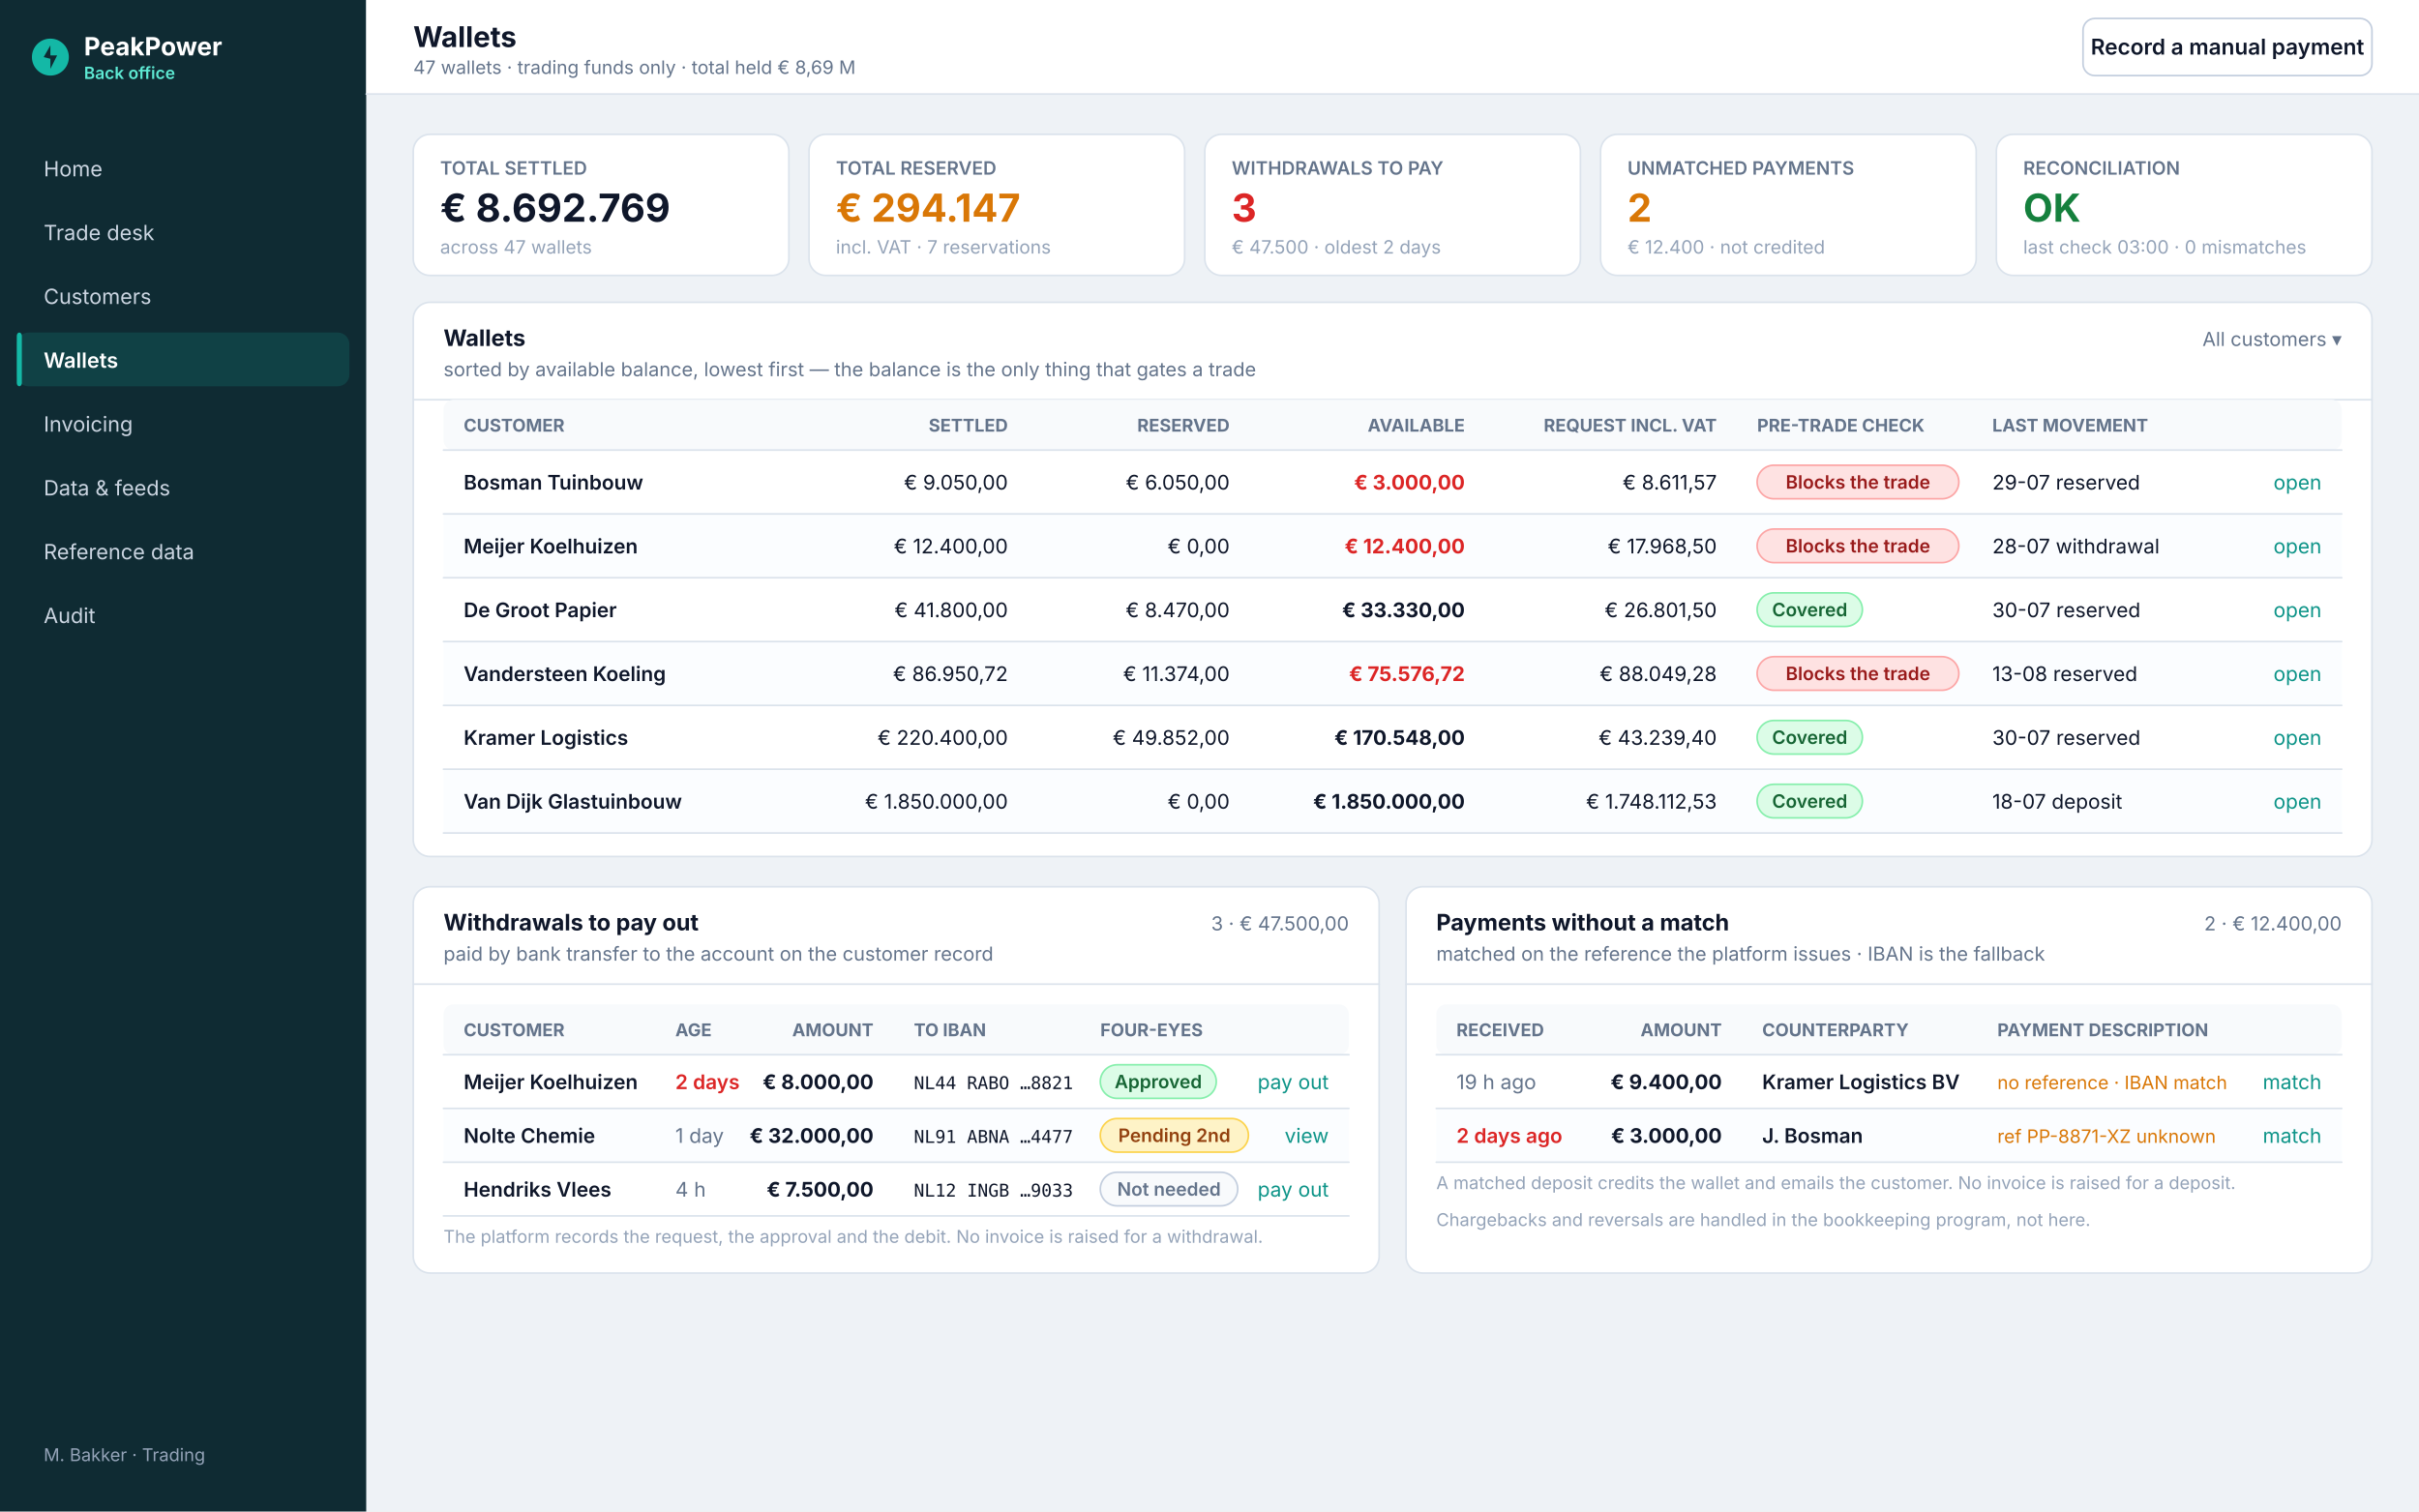
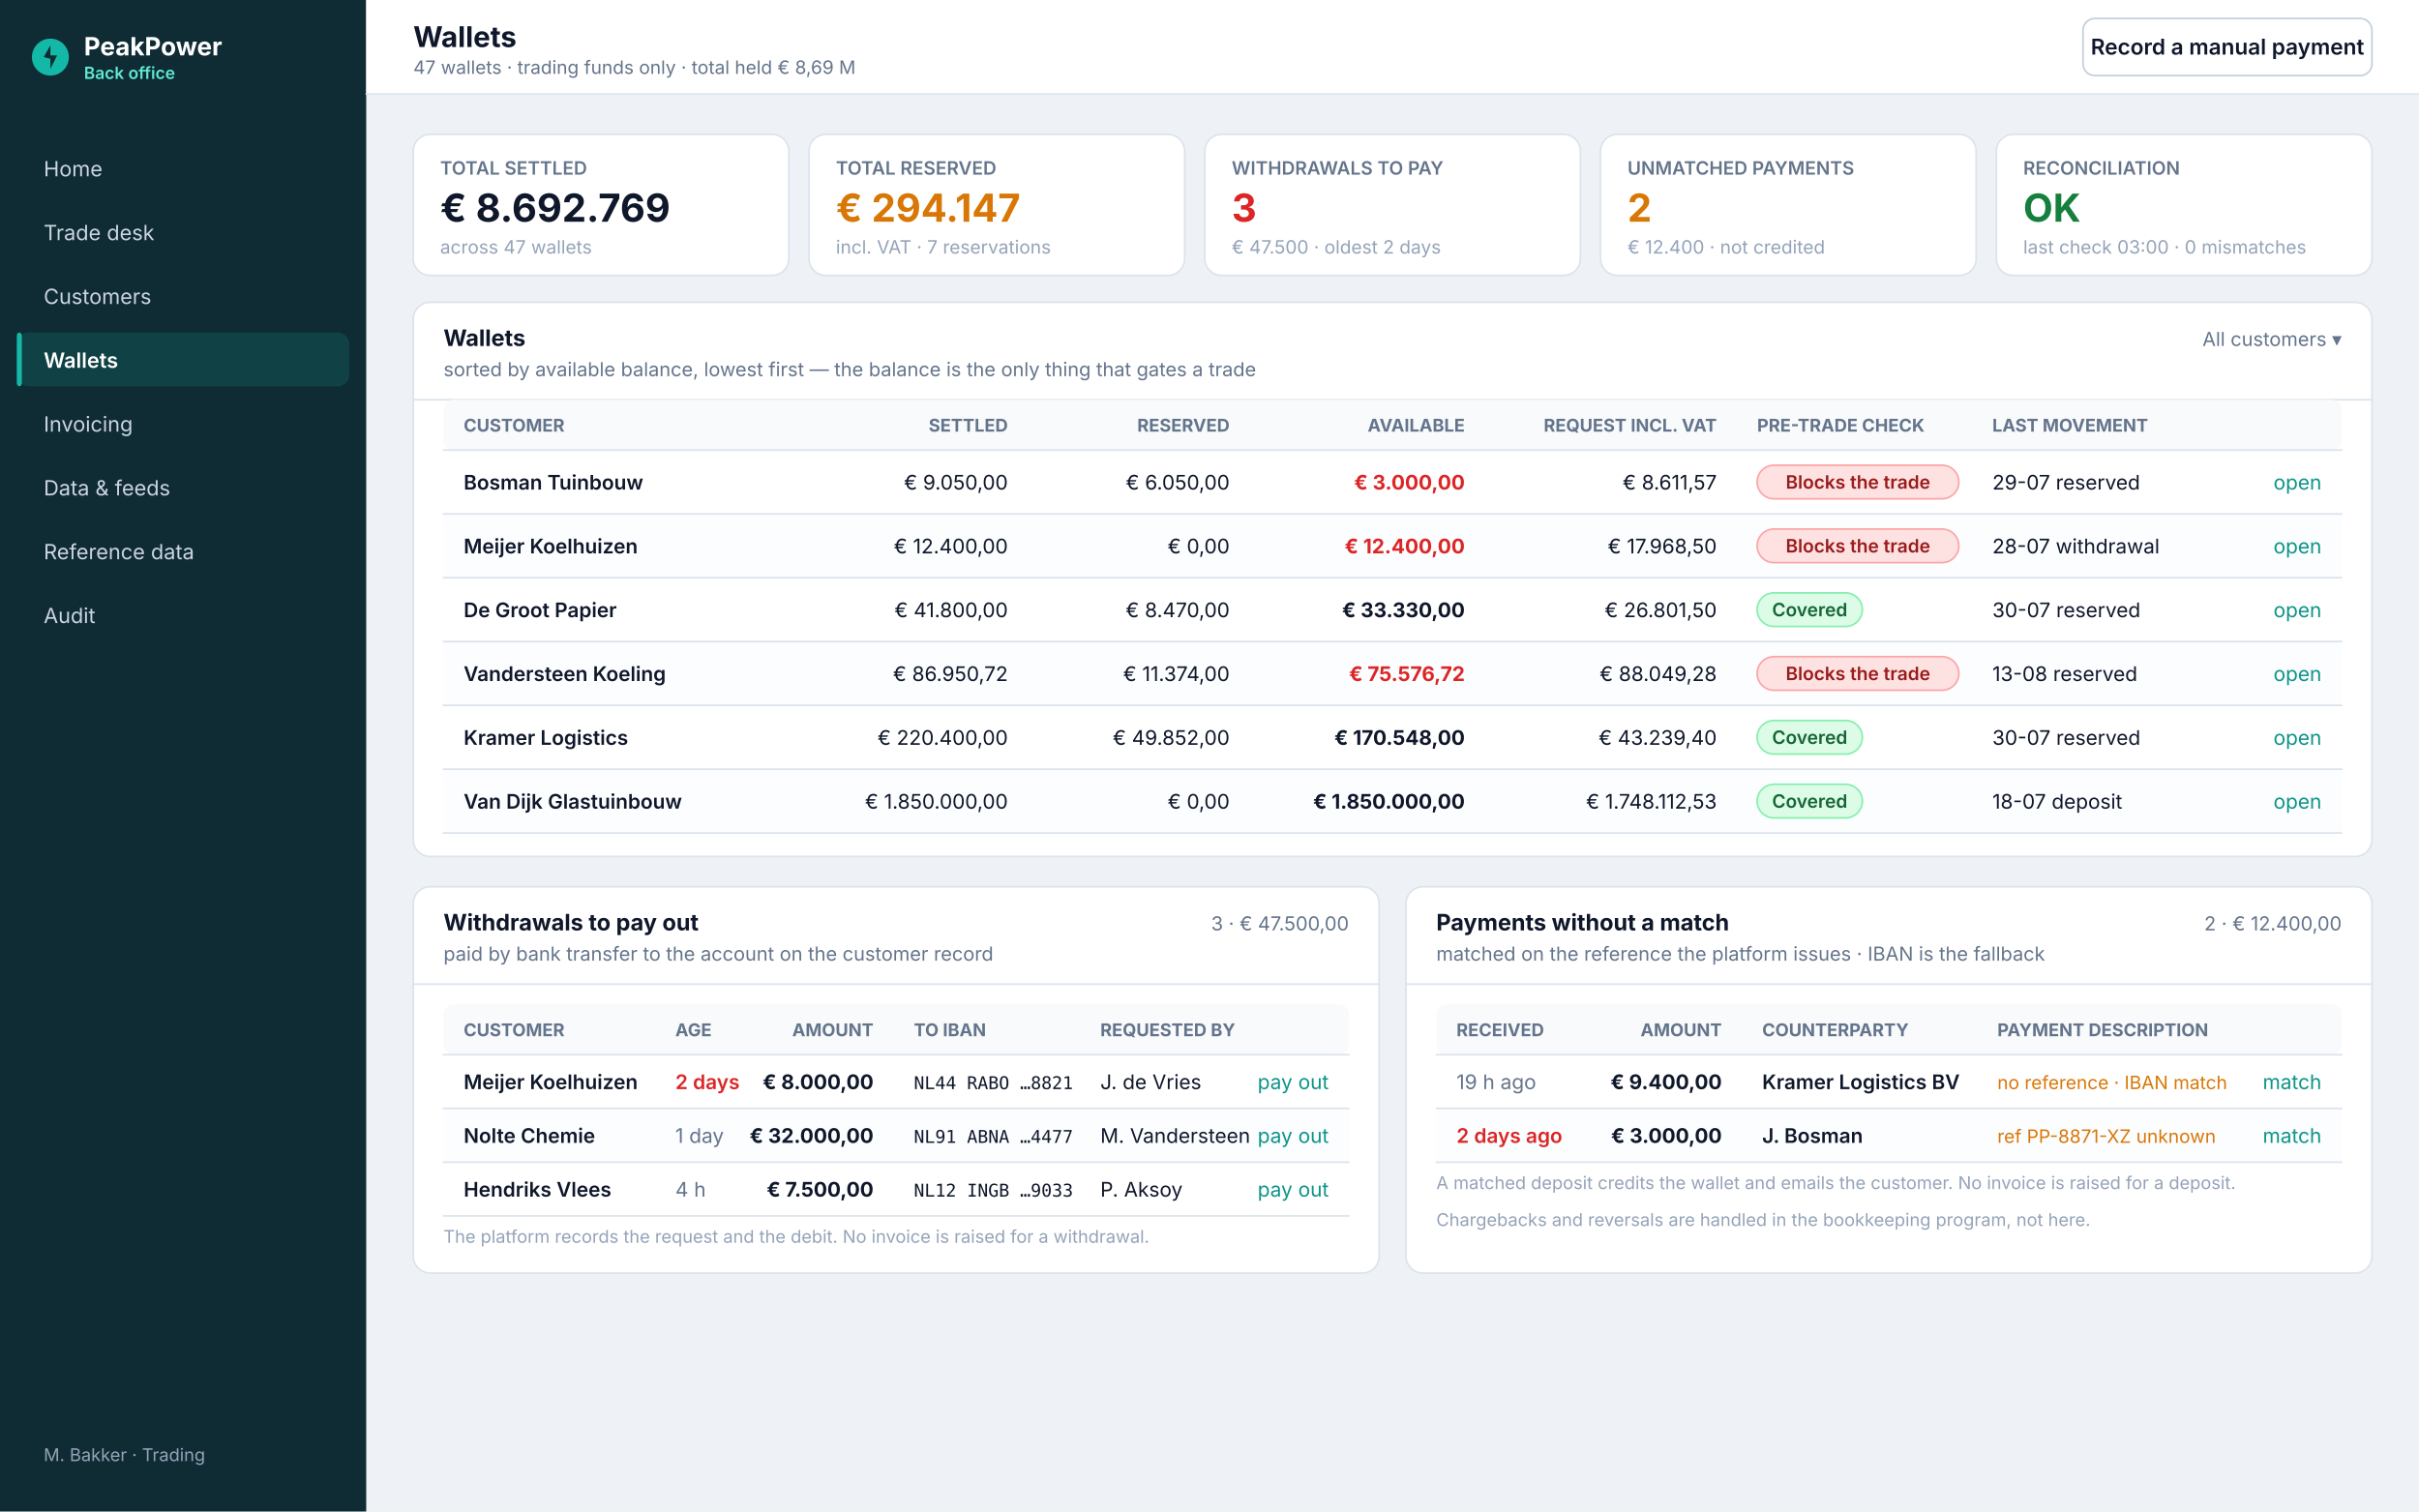
<svg xmlns="http://www.w3.org/2000/svg" viewBox="0 0 1440 900" width="1440" height="900" role="img" aria-label="Employee portal — wallet administration">
  <rect x="0" y="0" width="1440" height="900" rx="0" fill="#eef2f6" stroke="none" />
  <rect x="0" y="0" width="218" height="900" rx="0" fill="#0f2b33" stroke="none" />
  <g>
    <circle cx="30" cy="34" r="11" fill="#14b8a6" stroke="none" stroke-width="1" />
    <path d="M 26 34 L 30 27 L 30 33 L 34 33 L 30 41 L 30 35 Z" fill="#0f2b33" stroke="none" stroke-width="2" stroke-linejoin="round" stroke-linecap="round" />
  </g>
  <text x="50" y="33" font-family="Inter, 'Segoe UI', -apple-system, BlinkMacSystemFont, 'Helvetica Neue', Arial, sans-serif" font-size="15" fill="#ffffff" font-weight="700" text-anchor="start">PeakPower</text>
  <text x="50" y="47" font-family="Inter, 'Segoe UI', -apple-system, BlinkMacSystemFont, 'Helvetica Neue', Arial, sans-serif" font-size="10" fill="#5eead4" font-weight="600" text-anchor="start">Back office</text>
  <text x="26" y="105" font-family="Inter, 'Segoe UI', -apple-system, BlinkMacSystemFont, 'Helvetica Neue', Arial, sans-serif" font-size="12.5" fill="#cbd5e1" font-weight="400" text-anchor="start">Home</text>
  <text x="26" y="143" font-family="Inter, 'Segoe UI', -apple-system, BlinkMacSystemFont, 'Helvetica Neue', Arial, sans-serif" font-size="12.5" fill="#cbd5e1" font-weight="400" text-anchor="start">Trade desk</text>
  <text x="26" y="181" font-family="Inter, 'Segoe UI', -apple-system, BlinkMacSystemFont, 'Helvetica Neue', Arial, sans-serif" font-size="12.5" fill="#cbd5e1" font-weight="400" text-anchor="start">Customers</text>
  <rect x="10" y="198" width="198" height="32" rx="7" fill="rgba(20,184,166,0.16)" stroke="none" />
  <rect x="10" y="198" width="3" height="32" rx="2" fill="#14b8a6" stroke="none" />
  <text x="26" y="219" font-family="Inter, 'Segoe UI', -apple-system, BlinkMacSystemFont, 'Helvetica Neue', Arial, sans-serif" font-size="12.5" fill="#ffffff" font-weight="600" text-anchor="start">Wallets</text>
  <text x="26" y="257" font-family="Inter, 'Segoe UI', -apple-system, BlinkMacSystemFont, 'Helvetica Neue', Arial, sans-serif" font-size="12.5" fill="#cbd5e1" font-weight="400" text-anchor="start">Invoicing</text>
  <text x="26" y="295" font-family="Inter, 'Segoe UI', -apple-system, BlinkMacSystemFont, 'Helvetica Neue', Arial, sans-serif" font-size="12.5" fill="#cbd5e1" font-weight="400" text-anchor="start">Data &amp; feeds</text>
  <text x="26" y="333" font-family="Inter, 'Segoe UI', -apple-system, BlinkMacSystemFont, 'Helvetica Neue', Arial, sans-serif" font-size="12.5" fill="#cbd5e1" font-weight="400" text-anchor="start">Reference data</text>
  <text x="26" y="371" font-family="Inter, 'Segoe UI', -apple-system, BlinkMacSystemFont, 'Helvetica Neue', Arial, sans-serif" font-size="12.5" fill="#cbd5e1" font-weight="400" text-anchor="start">Audit</text>
  <text x="26" y="870" font-family="Inter, 'Segoe UI', -apple-system, BlinkMacSystemFont, 'Helvetica Neue', Arial, sans-serif" font-size="10.5" fill="#94a3b8" font-weight="400" text-anchor="start">M. Bakker · Trading</text>
  <rect x="218" y="0" width="1222" height="56" rx="0" fill="#ffffff" stroke="none" />
  <line x1="218" y1="56" x2="1440" y2="56" stroke="#dbe3ec" stroke-width="1" stroke-linecap="round" />
  <text x="246" y="28" font-family="Inter, 'Segoe UI', -apple-system, BlinkMacSystemFont, 'Helvetica Neue', Arial, sans-serif" font-size="17" fill="#0f172a" font-weight="700" text-anchor="start">Wallets</text>
  <text x="246" y="44" font-family="Inter, 'Segoe UI', -apple-system, BlinkMacSystemFont, 'Helvetica Neue', Arial, sans-serif" font-size="11" fill="#64748b" font-weight="400" text-anchor="start">47 wallets · trading funds only · total held € 8,69 M</text>
  <rect x="1240" y="11" width="172" height="34" rx="7" fill="#ffffff" stroke="#c3cede" stroke-width="1" />
  <text x="1326" y="32.5" font-family="Inter, 'Segoe UI', -apple-system, BlinkMacSystemFont, 'Helvetica Neue', Arial, sans-serif" font-size="13" fill="#0f172a" font-weight="600" text-anchor="middle">Record a manual payment</text>
  <rect x="246" y="80" width="223.6" height="84" rx="10" fill="#ffffff" stroke="#dbe3ec" stroke-width="1" />
  <text x="262" y="104" font-family="Inter, 'Segoe UI', -apple-system, BlinkMacSystemFont, 'Helvetica Neue', Arial, sans-serif" font-size="11" fill="#64748b" font-weight="600" text-anchor="start">TOTAL SETTLED</text>
  <text x="262" y="132" font-family="Inter, 'Segoe UI', -apple-system, BlinkMacSystemFont, 'Helvetica Neue', Arial, sans-serif" font-size="23" fill="#0f172a" font-weight="700" text-anchor="start">€ 8.692.769</text>
  <text x="262" y="151" font-family="Inter, 'Segoe UI', -apple-system, BlinkMacSystemFont, 'Helvetica Neue', Arial, sans-serif" font-size="11" fill="#94a3b8" font-weight="400" text-anchor="start">across 47 wallets</text>
  <rect x="481.6" y="80" width="223.6" height="84" rx="10" fill="#ffffff" stroke="#dbe3ec" stroke-width="1" />
  <text x="497.6" y="104" font-family="Inter, 'Segoe UI', -apple-system, BlinkMacSystemFont, 'Helvetica Neue', Arial, sans-serif" font-size="11" fill="#64748b" font-weight="600" text-anchor="start">TOTAL RESERVED</text>
  <text x="497.6" y="132" font-family="Inter, 'Segoe UI', -apple-system, BlinkMacSystemFont, 'Helvetica Neue', Arial, sans-serif" font-size="23" fill="#d97706" font-weight="700" text-anchor="start">€ 294.147</text>
  <text x="497.6" y="151" font-family="Inter, 'Segoe UI', -apple-system, BlinkMacSystemFont, 'Helvetica Neue', Arial, sans-serif" font-size="11" fill="#94a3b8" font-weight="400" text-anchor="start">incl. VAT · 7 reservations</text>
  <rect x="717.2" y="80" width="223.6" height="84" rx="10" fill="#ffffff" stroke="#dbe3ec" stroke-width="1" />
  <text x="733.2" y="104" font-family="Inter, 'Segoe UI', -apple-system, BlinkMacSystemFont, 'Helvetica Neue', Arial, sans-serif" font-size="11" fill="#64748b" font-weight="600" text-anchor="start">WITHDRAWALS TO PAY</text>
  <text x="733.2" y="132" font-family="Inter, 'Segoe UI', -apple-system, BlinkMacSystemFont, 'Helvetica Neue', Arial, sans-serif" font-size="23" fill="#dc2626" font-weight="700" text-anchor="start">3</text>
  <text x="733.2" y="151" font-family="Inter, 'Segoe UI', -apple-system, BlinkMacSystemFont, 'Helvetica Neue', Arial, sans-serif" font-size="11" fill="#94a3b8" font-weight="400" text-anchor="start">€ 47.500 · oldest 2 days</text>
  <rect x="952.8" y="80" width="223.6" height="84" rx="10" fill="#ffffff" stroke="#dbe3ec" stroke-width="1" />
  <text x="968.8" y="104" font-family="Inter, 'Segoe UI', -apple-system, BlinkMacSystemFont, 'Helvetica Neue', Arial, sans-serif" font-size="11" fill="#64748b" font-weight="600" text-anchor="start">UNMATCHED PAYMENTS</text>
  <text x="968.8" y="132" font-family="Inter, 'Segoe UI', -apple-system, BlinkMacSystemFont, 'Helvetica Neue', Arial, sans-serif" font-size="23" fill="#d97706" font-weight="700" text-anchor="start">2</text>
  <text x="968.8" y="151" font-family="Inter, 'Segoe UI', -apple-system, BlinkMacSystemFont, 'Helvetica Neue', Arial, sans-serif" font-size="11" fill="#94a3b8" font-weight="400" text-anchor="start">€ 12.400 · not credited</text>
  <rect x="1188.4" y="80" width="223.6" height="84" rx="10" fill="#ffffff" stroke="#dbe3ec" stroke-width="1" />
  <text x="1204.4" y="104" font-family="Inter, 'Segoe UI', -apple-system, BlinkMacSystemFont, 'Helvetica Neue', Arial, sans-serif" font-size="11" fill="#64748b" font-weight="600" text-anchor="start">RECONCILIATION</text>
  <text x="1204.4" y="132" font-family="Inter, 'Segoe UI', -apple-system, BlinkMacSystemFont, 'Helvetica Neue', Arial, sans-serif" font-size="23" fill="#15803d" font-weight="700" text-anchor="start">OK</text>
  <text x="1204.4" y="151" font-family="Inter, 'Segoe UI', -apple-system, BlinkMacSystemFont, 'Helvetica Neue', Arial, sans-serif" font-size="11" fill="#94a3b8" font-weight="400" text-anchor="start">last check 03:00 · 0 mismatches</text>
  <rect x="246" y="180" width="1166" height="330" rx="10" fill="#ffffff" stroke="#dbe3ec" stroke-width="1" />
  <text x="264" y="206" font-family="Inter, 'Segoe UI', -apple-system, BlinkMacSystemFont, 'Helvetica Neue', Arial, sans-serif" font-size="13.5" fill="#0f172a" font-weight="700" text-anchor="start">Wallets</text>
  <text x="264" y="224" font-family="Inter, 'Segoe UI', -apple-system, BlinkMacSystemFont, 'Helvetica Neue', Arial, sans-serif" font-size="11.5" fill="#64748b" font-weight="400" text-anchor="start">sorted by available balance, lowest first — the balance is the only thing that gates a trade</text>
  <text x="1394" y="206" font-family="Inter, 'Segoe UI', -apple-system, BlinkMacSystemFont, 'Helvetica Neue', Arial, sans-serif" font-size="11.5" fill="#64748b" font-weight="400" text-anchor="end">All customers ▾</text>
  <line x1="246" y1="238" x2="1412" y2="238" stroke="#dbe3ec" stroke-width="1" stroke-linecap="round" />
  <rect x="264" y="238" width="1130" height="30" rx="6" fill="#f8fafc" stroke="none" />
  <text x="276" y="257" font-family="Inter, 'Segoe UI', -apple-system, BlinkMacSystemFont, 'Helvetica Neue', Arial, sans-serif" font-size="10.5" fill="#64748b" font-weight="700" text-anchor="start">CUSTOMER</text>
  <text x="600" y="257" font-family="Inter, 'Segoe UI', -apple-system, BlinkMacSystemFont, 'Helvetica Neue', Arial, sans-serif" font-size="10.5" fill="#64748b" font-weight="700" text-anchor="end">SETTLED</text>
  <text x="732" y="257" font-family="Inter, 'Segoe UI', -apple-system, BlinkMacSystemFont, 'Helvetica Neue', Arial, sans-serif" font-size="10.5" fill="#64748b" font-weight="700" text-anchor="end">RESERVED</text>
  <text x="872" y="257" font-family="Inter, 'Segoe UI', -apple-system, BlinkMacSystemFont, 'Helvetica Neue', Arial, sans-serif" font-size="10.5" fill="#64748b" font-weight="700" text-anchor="end">AVAILABLE</text>
  <text x="1022" y="257" font-family="Inter, 'Segoe UI', -apple-system, BlinkMacSystemFont, 'Helvetica Neue', Arial, sans-serif" font-size="10.5" fill="#64748b" font-weight="700" text-anchor="end">REQUEST INCL. VAT</text>
  <text x="1046" y="257" font-family="Inter, 'Segoe UI', -apple-system, BlinkMacSystemFont, 'Helvetica Neue', Arial, sans-serif" font-size="10.5" fill="#64748b" font-weight="700" text-anchor="start">PRE-TRADE CHECK</text>
  <text x="1186" y="257" font-family="Inter, 'Segoe UI', -apple-system, BlinkMacSystemFont, 'Helvetica Neue', Arial, sans-serif" font-size="10.5" fill="#64748b" font-weight="700" text-anchor="start">LAST MOVEMENT</text>
  <text x="1382" y="257" font-family="Inter, 'Segoe UI', -apple-system, BlinkMacSystemFont, 'Helvetica Neue', Arial, sans-serif" font-size="10.5" fill="#64748b" font-weight="700" text-anchor="end" />
  <line x1="264" y1="268" x2="1394" y2="268" stroke="#dbe3ec" stroke-width="1" stroke-linecap="round" />
  <text x="276" y="291.5" font-family="Inter, 'Segoe UI', -apple-system, BlinkMacSystemFont, 'Helvetica Neue', Arial, sans-serif" font-size="12" fill="#0f172a" font-weight="600" text-anchor="start">Bosman Tuinbouw</text>
  <text x="600" y="291.5" font-family="Inter, 'Segoe UI', -apple-system, BlinkMacSystemFont, 'Helvetica Neue', Arial, sans-serif" font-size="12" fill="#0f172a" font-weight="400" text-anchor="end">€ 9.050,00</text>
  <text x="732" y="291.5" font-family="Inter, 'Segoe UI', -apple-system, BlinkMacSystemFont, 'Helvetica Neue', Arial, sans-serif" font-size="12" fill="#0f172a" font-weight="400" text-anchor="end">€ 6.050,00</text>
  <text x="872" y="291.5" font-family="Inter, 'Segoe UI', -apple-system, BlinkMacSystemFont, 'Helvetica Neue', Arial, sans-serif" font-size="12" fill="#dc2626" font-weight="700" text-anchor="end">€ 3.000,00</text>
  <text x="1022" y="291.5" font-family="Inter, 'Segoe UI', -apple-system, BlinkMacSystemFont, 'Helvetica Neue', Arial, sans-serif" font-size="12" fill="#0f172a" font-weight="400" text-anchor="end">€ 8.611,57</text>
  <rect x="1046" y="277" width="120.08" height="20" rx="10" fill="#fee2e2" stroke="#fca5a5" stroke-width="1" />
  <text x="1106.04" y="290.96" font-family="Inter, 'Segoe UI', -apple-system, BlinkMacSystemFont, 'Helvetica Neue', Arial, sans-serif" font-size="11" fill="#991b1b" font-weight="600" text-anchor="middle">Blocks the trade</text>
  <text x="1186" y="291.5" font-family="Inter, 'Segoe UI', -apple-system, BlinkMacSystemFont, 'Helvetica Neue', Arial, sans-serif" font-size="12" fill="#0f172a" font-weight="400" text-anchor="start">29-07 reserved</text>
  <text x="1382" y="291.5" font-family="Inter, 'Segoe UI', -apple-system, BlinkMacSystemFont, 'Helvetica Neue', Arial, sans-serif" font-size="12" fill="#0d9488" font-weight="400" text-anchor="end">open</text>
  <rect x="264" y="306" width="1130" height="38" rx="0" fill="#fbfdff" stroke="none" />
  <line x1="264" y1="306" x2="1394" y2="306" stroke="#dbe3ec" stroke-width="1" stroke-linecap="round" />
  <text x="276" y="329.5" font-family="Inter, 'Segoe UI', -apple-system, BlinkMacSystemFont, 'Helvetica Neue', Arial, sans-serif" font-size="12" fill="#0f172a" font-weight="600" text-anchor="start">Meijer Koelhuizen</text>
  <text x="600" y="329.5" font-family="Inter, 'Segoe UI', -apple-system, BlinkMacSystemFont, 'Helvetica Neue', Arial, sans-serif" font-size="12" fill="#0f172a" font-weight="400" text-anchor="end">€ 12.400,00</text>
  <text x="732" y="329.5" font-family="Inter, 'Segoe UI', -apple-system, BlinkMacSystemFont, 'Helvetica Neue', Arial, sans-serif" font-size="12" fill="#0f172a" font-weight="400" text-anchor="end">€ 0,00</text>
  <text x="872" y="329.5" font-family="Inter, 'Segoe UI', -apple-system, BlinkMacSystemFont, 'Helvetica Neue', Arial, sans-serif" font-size="12" fill="#dc2626" font-weight="700" text-anchor="end">€ 12.400,00</text>
  <text x="1022" y="329.5" font-family="Inter, 'Segoe UI', -apple-system, BlinkMacSystemFont, 'Helvetica Neue', Arial, sans-serif" font-size="12" fill="#0f172a" font-weight="400" text-anchor="end">€ 17.968,50</text>
  <rect x="1046" y="315" width="120.08" height="20" rx="10" fill="#fee2e2" stroke="#fca5a5" stroke-width="1" />
  <text x="1106.04" y="328.96" font-family="Inter, 'Segoe UI', -apple-system, BlinkMacSystemFont, 'Helvetica Neue', Arial, sans-serif" font-size="11" fill="#991b1b" font-weight="600" text-anchor="middle">Blocks the trade</text>
  <text x="1186" y="329.5" font-family="Inter, 'Segoe UI', -apple-system, BlinkMacSystemFont, 'Helvetica Neue', Arial, sans-serif" font-size="12" fill="#0f172a" font-weight="400" text-anchor="start">28-07 withdrawal</text>
  <text x="1382" y="329.5" font-family="Inter, 'Segoe UI', -apple-system, BlinkMacSystemFont, 'Helvetica Neue', Arial, sans-serif" font-size="12" fill="#0d9488" font-weight="400" text-anchor="end">open</text>
  <line x1="264" y1="344" x2="1394" y2="344" stroke="#dbe3ec" stroke-width="1" stroke-linecap="round" />
  <text x="276" y="367.5" font-family="Inter, 'Segoe UI', -apple-system, BlinkMacSystemFont, 'Helvetica Neue', Arial, sans-serif" font-size="12" fill="#0f172a" font-weight="600" text-anchor="start">De Groot Papier</text>
  <text x="600" y="367.5" font-family="Inter, 'Segoe UI', -apple-system, BlinkMacSystemFont, 'Helvetica Neue', Arial, sans-serif" font-size="12" fill="#0f172a" font-weight="400" text-anchor="end">€ 41.800,00</text>
  <text x="732" y="367.5" font-family="Inter, 'Segoe UI', -apple-system, BlinkMacSystemFont, 'Helvetica Neue', Arial, sans-serif" font-size="12" fill="#0f172a" font-weight="400" text-anchor="end">€ 8.470,00</text>
  <text x="872" y="367.5" font-family="Inter, 'Segoe UI', -apple-system, BlinkMacSystemFont, 'Helvetica Neue', Arial, sans-serif" font-size="12" fill="#0f172a" font-weight="700" text-anchor="end">€ 33.330,00</text>
  <text x="1022" y="367.5" font-family="Inter, 'Segoe UI', -apple-system, BlinkMacSystemFont, 'Helvetica Neue', Arial, sans-serif" font-size="12" fill="#0f172a" font-weight="400" text-anchor="end">€ 26.801,50</text>
  <rect x="1046" y="353" width="62.66" height="20" rx="10" fill="#dcfce7" stroke="#86efac" stroke-width="1" />
  <text x="1077.33" y="366.96" font-family="Inter, 'Segoe UI', -apple-system, BlinkMacSystemFont, 'Helvetica Neue', Arial, sans-serif" font-size="11" fill="#166534" font-weight="600" text-anchor="middle">Covered</text>
  <text x="1186" y="367.5" font-family="Inter, 'Segoe UI', -apple-system, BlinkMacSystemFont, 'Helvetica Neue', Arial, sans-serif" font-size="12" fill="#0f172a" font-weight="400" text-anchor="start">30-07 reserved</text>
  <text x="1382" y="367.5" font-family="Inter, 'Segoe UI', -apple-system, BlinkMacSystemFont, 'Helvetica Neue', Arial, sans-serif" font-size="12" fill="#0d9488" font-weight="400" text-anchor="end">open</text>
  <rect x="264" y="382" width="1130" height="38" rx="0" fill="#fbfdff" stroke="none" />
  <line x1="264" y1="382" x2="1394" y2="382" stroke="#dbe3ec" stroke-width="1" stroke-linecap="round" />
  <text x="276" y="405.5" font-family="Inter, 'Segoe UI', -apple-system, BlinkMacSystemFont, 'Helvetica Neue', Arial, sans-serif" font-size="12" fill="#0f172a" font-weight="600" text-anchor="start">Vandersteen Koeling</text>
  <text x="600" y="405.5" font-family="Inter, 'Segoe UI', -apple-system, BlinkMacSystemFont, 'Helvetica Neue', Arial, sans-serif" font-size="12" fill="#0f172a" font-weight="400" text-anchor="end">€ 86.950,72</text>
  <text x="732" y="405.5" font-family="Inter, 'Segoe UI', -apple-system, BlinkMacSystemFont, 'Helvetica Neue', Arial, sans-serif" font-size="12" fill="#0f172a" font-weight="400" text-anchor="end">€ 11.374,00</text>
  <text x="872" y="405.5" font-family="Inter, 'Segoe UI', -apple-system, BlinkMacSystemFont, 'Helvetica Neue', Arial, sans-serif" font-size="12" fill="#dc2626" font-weight="700" text-anchor="end">€ 75.576,72</text>
  <text x="1022" y="405.5" font-family="Inter, 'Segoe UI', -apple-system, BlinkMacSystemFont, 'Helvetica Neue', Arial, sans-serif" font-size="12" fill="#0f172a" font-weight="400" text-anchor="end">€ 88.049,28</text>
  <rect x="1046" y="391" width="120.08" height="20" rx="10" fill="#fee2e2" stroke="#fca5a5" stroke-width="1" />
  <text x="1106.04" y="404.96" font-family="Inter, 'Segoe UI', -apple-system, BlinkMacSystemFont, 'Helvetica Neue', Arial, sans-serif" font-size="11" fill="#991b1b" font-weight="600" text-anchor="middle">Blocks the trade</text>
  <text x="1186" y="405.5" font-family="Inter, 'Segoe UI', -apple-system, BlinkMacSystemFont, 'Helvetica Neue', Arial, sans-serif" font-size="12" fill="#0f172a" font-weight="400" text-anchor="start">13-08 reserved</text>
  <text x="1382" y="405.5" font-family="Inter, 'Segoe UI', -apple-system, BlinkMacSystemFont, 'Helvetica Neue', Arial, sans-serif" font-size="12" fill="#0d9488" font-weight="400" text-anchor="end">open</text>
  <line x1="264" y1="420" x2="1394" y2="420" stroke="#dbe3ec" stroke-width="1" stroke-linecap="round" />
  <text x="276" y="443.5" font-family="Inter, 'Segoe UI', -apple-system, BlinkMacSystemFont, 'Helvetica Neue', Arial, sans-serif" font-size="12" fill="#0f172a" font-weight="600" text-anchor="start">Kramer Logistics</text>
  <text x="600" y="443.5" font-family="Inter, 'Segoe UI', -apple-system, BlinkMacSystemFont, 'Helvetica Neue', Arial, sans-serif" font-size="12" fill="#0f172a" font-weight="400" text-anchor="end">€ 220.400,00</text>
  <text x="732" y="443.5" font-family="Inter, 'Segoe UI', -apple-system, BlinkMacSystemFont, 'Helvetica Neue', Arial, sans-serif" font-size="12" fill="#0f172a" font-weight="400" text-anchor="end">€ 49.852,00</text>
  <text x="872" y="443.5" font-family="Inter, 'Segoe UI', -apple-system, BlinkMacSystemFont, 'Helvetica Neue', Arial, sans-serif" font-size="12" fill="#0f172a" font-weight="700" text-anchor="end">€ 170.548,00</text>
  <text x="1022" y="443.5" font-family="Inter, 'Segoe UI', -apple-system, BlinkMacSystemFont, 'Helvetica Neue', Arial, sans-serif" font-size="12" fill="#0f172a" font-weight="400" text-anchor="end">€ 43.239,40</text>
  <rect x="1046" y="429" width="62.66" height="20" rx="10" fill="#dcfce7" stroke="#86efac" stroke-width="1" />
  <text x="1077.33" y="442.96" font-family="Inter, 'Segoe UI', -apple-system, BlinkMacSystemFont, 'Helvetica Neue', Arial, sans-serif" font-size="11" fill="#166534" font-weight="600" text-anchor="middle">Covered</text>
  <text x="1186" y="443.5" font-family="Inter, 'Segoe UI', -apple-system, BlinkMacSystemFont, 'Helvetica Neue', Arial, sans-serif" font-size="12" fill="#0f172a" font-weight="400" text-anchor="start">30-07 reserved</text>
  <text x="1382" y="443.5" font-family="Inter, 'Segoe UI', -apple-system, BlinkMacSystemFont, 'Helvetica Neue', Arial, sans-serif" font-size="12" fill="#0d9488" font-weight="400" text-anchor="end">open</text>
  <rect x="264" y="458" width="1130" height="38" rx="0" fill="#fbfdff" stroke="none" />
  <line x1="264" y1="458" x2="1394" y2="458" stroke="#dbe3ec" stroke-width="1" stroke-linecap="round" />
  <text x="276" y="481.5" font-family="Inter, 'Segoe UI', -apple-system, BlinkMacSystemFont, 'Helvetica Neue', Arial, sans-serif" font-size="12" fill="#0f172a" font-weight="600" text-anchor="start">Van Dijk Glastuinbouw</text>
  <text x="600" y="481.5" font-family="Inter, 'Segoe UI', -apple-system, BlinkMacSystemFont, 'Helvetica Neue', Arial, sans-serif" font-size="12" fill="#0f172a" font-weight="400" text-anchor="end">€ 1.850.000,00</text>
  <text x="732" y="481.5" font-family="Inter, 'Segoe UI', -apple-system, BlinkMacSystemFont, 'Helvetica Neue', Arial, sans-serif" font-size="12" fill="#0f172a" font-weight="400" text-anchor="end">€ 0,00</text>
  <text x="872" y="481.5" font-family="Inter, 'Segoe UI', -apple-system, BlinkMacSystemFont, 'Helvetica Neue', Arial, sans-serif" font-size="12" fill="#0f172a" font-weight="700" text-anchor="end">€ 1.850.000,00</text>
  <text x="1022" y="481.5" font-family="Inter, 'Segoe UI', -apple-system, BlinkMacSystemFont, 'Helvetica Neue', Arial, sans-serif" font-size="12" fill="#0f172a" font-weight="400" text-anchor="end">€ 1.748.112,53</text>
  <rect x="1046" y="467" width="62.66" height="20" rx="10" fill="#dcfce7" stroke="#86efac" stroke-width="1" />
  <text x="1077.33" y="480.96" font-family="Inter, 'Segoe UI', -apple-system, BlinkMacSystemFont, 'Helvetica Neue', Arial, sans-serif" font-size="11" fill="#166534" font-weight="600" text-anchor="middle">Covered</text>
  <text x="1186" y="481.5" font-family="Inter, 'Segoe UI', -apple-system, BlinkMacSystemFont, 'Helvetica Neue', Arial, sans-serif" font-size="12" fill="#0f172a" font-weight="400" text-anchor="start">18-07 deposit</text>
  <text x="1382" y="481.5" font-family="Inter, 'Segoe UI', -apple-system, BlinkMacSystemFont, 'Helvetica Neue', Arial, sans-serif" font-size="12" fill="#0d9488" font-weight="400" text-anchor="end">open</text>
  <line x1="264" y1="496" x2="1394" y2="496" stroke="#dbe3ec" stroke-width="1" stroke-linecap="round" />
  <rect x="246" y="528" width="575" height="230" rx="10" fill="#ffffff" stroke="#dbe3ec" stroke-width="1" />
  <text x="264" y="554" font-family="Inter, 'Segoe UI', -apple-system, BlinkMacSystemFont, 'Helvetica Neue', Arial, sans-serif" font-size="13.5" fill="#0f172a" font-weight="700" text-anchor="start">Withdrawals to pay out</text>
  <text x="264" y="572" font-family="Inter, 'Segoe UI', -apple-system, BlinkMacSystemFont, 'Helvetica Neue', Arial, sans-serif" font-size="11.5" fill="#64748b" font-weight="400" text-anchor="start">paid by bank transfer to the account on the customer record</text>
  <text x="803" y="554" font-family="Inter, 'Segoe UI', -apple-system, BlinkMacSystemFont, 'Helvetica Neue', Arial, sans-serif" font-size="11.5" fill="#64748b" font-weight="400" text-anchor="end">3 · € 47.500,00</text>
  <line x1="246" y1="586" x2="821" y2="586" stroke="#dbe3ec" stroke-width="1" stroke-linecap="round" />
  <rect x="264" y="598" width="539" height="30" rx="6" fill="#f8fafc" stroke="none" />
  <text x="276" y="617" font-family="Inter, 'Segoe UI', -apple-system, BlinkMacSystemFont, 'Helvetica Neue', Arial, sans-serif" font-size="10.5" fill="#64748b" font-weight="700" text-anchor="start">CUSTOMER</text>
  <text x="402" y="617" font-family="Inter, 'Segoe UI', -apple-system, BlinkMacSystemFont, 'Helvetica Neue', Arial, sans-serif" font-size="10.5" fill="#64748b" font-weight="700" text-anchor="start">AGE</text>
  <text x="520" y="617" font-family="Inter, 'Segoe UI', -apple-system, BlinkMacSystemFont, 'Helvetica Neue', Arial, sans-serif" font-size="10.5" fill="#64748b" font-weight="700" text-anchor="end">AMOUNT</text>
  <text x="544" y="617" font-family="Inter, 'Segoe UI', -apple-system, BlinkMacSystemFont, 'Helvetica Neue', Arial, sans-serif" font-size="10.5" fill="#64748b" font-weight="700" text-anchor="start">TO IBAN</text>
-   <text x="655" y="617" font-family="Inter, 'Segoe UI', -apple-system, BlinkMacSystemFont, 'Helvetica Neue', Arial, sans-serif" font-size="10.5" fill="#64748b" font-weight="700" text-anchor="start">FOUR-EYES</text>
+   <text x="655" y="617" font-family="Inter, 'Segoe UI', -apple-system, BlinkMacSystemFont, 'Helvetica Neue', Arial, sans-serif" font-size="10.5" fill="#64748b" font-weight="700" text-anchor="start">REQUESTED BY</text>
  <text x="791" y="617" font-family="Inter, 'Segoe UI', -apple-system, BlinkMacSystemFont, 'Helvetica Neue', Arial, sans-serif" font-size="10.5" fill="#64748b" font-weight="700" text-anchor="end" />
  <line x1="264" y1="628" x2="803" y2="628" stroke="#dbe3ec" stroke-width="1" stroke-linecap="round" />
  <text x="276" y="648.5" font-family="Inter, 'Segoe UI', -apple-system, BlinkMacSystemFont, 'Helvetica Neue', Arial, sans-serif" font-size="12" fill="#0f172a" font-weight="600" text-anchor="start">Meijer Koelhuizen</text>
  <text x="402" y="648.5" font-family="Inter, 'Segoe UI', -apple-system, BlinkMacSystemFont, 'Helvetica Neue', Arial, sans-serif" font-size="12" fill="#dc2626" font-weight="600" text-anchor="start">2 days</text>
  <text x="520" y="648.5" font-family="Inter, 'Segoe UI', -apple-system, BlinkMacSystemFont, 'Helvetica Neue', Arial, sans-serif" font-size="12" fill="#0f172a" font-weight="700" text-anchor="end">€ 8.000,00</text>
  <text x="544" y="648.5" font-family="'SF Mono', 'Cascadia Mono', Menlo, Consolas, monospace" font-size="10.5" fill="#0f172a" font-weight="400" text-anchor="start">NL44 RABO …8821</text>
-   <rect x="655" y="634" width="69.04" height="20" rx="10" fill="#dcfce7" stroke="#86efac" stroke-width="1" />
-   <text x="689.52" y="647.96" font-family="Inter, 'Segoe UI', -apple-system, BlinkMacSystemFont, 'Helvetica Neue', Arial, sans-serif" font-size="11" fill="#166534" font-weight="600" text-anchor="middle">Approved</text>
+   <text x="655" y="648.5" font-family="Inter, 'Segoe UI', -apple-system, BlinkMacSystemFont, 'Helvetica Neue', Arial, sans-serif" font-size="12" fill="#0f172a" font-weight="400" text-anchor="start">J. de Vries</text>
  <text x="791" y="648.5" font-family="Inter, 'Segoe UI', -apple-system, BlinkMacSystemFont, 'Helvetica Neue', Arial, sans-serif" font-size="12" fill="#0d9488" font-weight="400" text-anchor="end">pay out</text>
  <rect x="264" y="660" width="539" height="32" rx="0" fill="#fbfdff" stroke="none" />
  <line x1="264" y1="660" x2="803" y2="660" stroke="#dbe3ec" stroke-width="1" stroke-linecap="round" />
  <text x="276" y="680.5" font-family="Inter, 'Segoe UI', -apple-system, BlinkMacSystemFont, 'Helvetica Neue', Arial, sans-serif" font-size="12" fill="#0f172a" font-weight="600" text-anchor="start">Nolte Chemie</text>
  <text x="402" y="680.5" font-family="Inter, 'Segoe UI', -apple-system, BlinkMacSystemFont, 'Helvetica Neue', Arial, sans-serif" font-size="12" fill="#64748b" font-weight="400" text-anchor="start">1 day</text>
  <text x="520" y="680.5" font-family="Inter, 'Segoe UI', -apple-system, BlinkMacSystemFont, 'Helvetica Neue', Arial, sans-serif" font-size="12" fill="#0f172a" font-weight="700" text-anchor="end">€ 32.000,00</text>
  <text x="544" y="680.5" font-family="'SF Mono', 'Cascadia Mono', Menlo, Consolas, monospace" font-size="10.5" fill="#0f172a" font-weight="400" text-anchor="start">NL91 ABNA …4477</text>
-   <rect x="655" y="666" width="88.18" height="20" rx="10" fill="#fef3c7" stroke="#fcd34d" stroke-width="1" />
-   <text x="699.09" y="679.96" font-family="Inter, 'Segoe UI', -apple-system, BlinkMacSystemFont, 'Helvetica Neue', Arial, sans-serif" font-size="11" fill="#92400e" font-weight="600" text-anchor="middle">Pending 2nd</text>
-   <text x="791" y="680.5" font-family="Inter, 'Segoe UI', -apple-system, BlinkMacSystemFont, 'Helvetica Neue', Arial, sans-serif" font-size="12" fill="#0d9488" font-weight="400" text-anchor="end">view</text>
+   <text x="655" y="680.5" font-family="Inter, 'Segoe UI', -apple-system, BlinkMacSystemFont, 'Helvetica Neue', Arial, sans-serif" font-size="12" fill="#0f172a" font-weight="400" text-anchor="start">M. Vandersteen</text>
+   <text x="791" y="680.5" font-family="Inter, 'Segoe UI', -apple-system, BlinkMacSystemFont, 'Helvetica Neue', Arial, sans-serif" font-size="12" fill="#0d9488" font-weight="400" text-anchor="end">pay out</text>
  <line x1="264" y1="692" x2="803" y2="692" stroke="#dbe3ec" stroke-width="1" stroke-linecap="round" />
  <text x="276" y="712.5" font-family="Inter, 'Segoe UI', -apple-system, BlinkMacSystemFont, 'Helvetica Neue', Arial, sans-serif" font-size="12" fill="#0f172a" font-weight="600" text-anchor="start">Hendriks Vlees</text>
  <text x="402" y="712.5" font-family="Inter, 'Segoe UI', -apple-system, BlinkMacSystemFont, 'Helvetica Neue', Arial, sans-serif" font-size="12" fill="#64748b" font-weight="400" text-anchor="start">4 h</text>
  <text x="520" y="712.5" font-family="Inter, 'Segoe UI', -apple-system, BlinkMacSystemFont, 'Helvetica Neue', Arial, sans-serif" font-size="12" fill="#0f172a" font-weight="700" text-anchor="end">€ 7.500,00</text>
  <text x="544" y="712.5" font-family="'SF Mono', 'Cascadia Mono', Menlo, Consolas, monospace" font-size="10.5" fill="#0f172a" font-weight="400" text-anchor="start">NL12 INGB …9033</text>
-   <rect x="655" y="698" width="81.8" height="20" rx="10" fill="#f8fafc" stroke="#c3cede" stroke-width="1" />
-   <text x="695.9" y="711.96" font-family="Inter, 'Segoe UI', -apple-system, BlinkMacSystemFont, 'Helvetica Neue', Arial, sans-serif" font-size="11" fill="#64748b" font-weight="600" text-anchor="middle">Not needed</text>
+   <text x="655" y="712.5" font-family="Inter, 'Segoe UI', -apple-system, BlinkMacSystemFont, 'Helvetica Neue', Arial, sans-serif" font-size="12" fill="#0f172a" font-weight="400" text-anchor="start">P. Aksoy</text>
  <text x="791" y="712.5" font-family="Inter, 'Segoe UI', -apple-system, BlinkMacSystemFont, 'Helvetica Neue', Arial, sans-serif" font-size="12" fill="#0d9488" font-weight="400" text-anchor="end">pay out</text>
  <line x1="264" y1="724" x2="803" y2="724" stroke="#dbe3ec" stroke-width="1" stroke-linecap="round" />
-   <text x="264" y="740" font-family="Inter, 'Segoe UI', -apple-system, BlinkMacSystemFont, 'Helvetica Neue', Arial, sans-serif" font-size="10.5" fill="#94a3b8" font-weight="400" text-anchor="start">The platform records the request, the approval and the debit. No invoice is raised for a withdrawal.</text>
+   <text x="264" y="740" font-family="Inter, 'Segoe UI', -apple-system, BlinkMacSystemFont, 'Helvetica Neue', Arial, sans-serif" font-size="10.5" fill="#94a3b8" font-weight="400" text-anchor="start">The platform records the request and the debit. No invoice is raised for a withdrawal.</text>
  <rect x="837" y="528" width="575" height="230" rx="10" fill="#ffffff" stroke="#dbe3ec" stroke-width="1" />
  <text x="855" y="554" font-family="Inter, 'Segoe UI', -apple-system, BlinkMacSystemFont, 'Helvetica Neue', Arial, sans-serif" font-size="13.5" fill="#0f172a" font-weight="700" text-anchor="start">Payments without a match</text>
  <text x="855" y="572" font-family="Inter, 'Segoe UI', -apple-system, BlinkMacSystemFont, 'Helvetica Neue', Arial, sans-serif" font-size="11.5" fill="#64748b" font-weight="400" text-anchor="start">matched on the reference the platform issues · IBAN is the fallback</text>
  <text x="1394" y="554" font-family="Inter, 'Segoe UI', -apple-system, BlinkMacSystemFont, 'Helvetica Neue', Arial, sans-serif" font-size="11.5" fill="#64748b" font-weight="400" text-anchor="end">2 · € 12.400,00</text>
  <line x1="837" y1="586" x2="1412" y2="586" stroke="#dbe3ec" stroke-width="1" stroke-linecap="round" />
  <rect x="855" y="598" width="539" height="30" rx="6" fill="#f8fafc" stroke="none" />
  <text x="867" y="617" font-family="Inter, 'Segoe UI', -apple-system, BlinkMacSystemFont, 'Helvetica Neue', Arial, sans-serif" font-size="10.5" fill="#64748b" font-weight="700" text-anchor="start">RECEIVED</text>
  <text x="1025" y="617" font-family="Inter, 'Segoe UI', -apple-system, BlinkMacSystemFont, 'Helvetica Neue', Arial, sans-serif" font-size="10.5" fill="#64748b" font-weight="700" text-anchor="end">AMOUNT</text>
  <text x="1049" y="617" font-family="Inter, 'Segoe UI', -apple-system, BlinkMacSystemFont, 'Helvetica Neue', Arial, sans-serif" font-size="10.5" fill="#64748b" font-weight="700" text-anchor="start">COUNTERPARTY</text>
  <text x="1189" y="617" font-family="Inter, 'Segoe UI', -apple-system, BlinkMacSystemFont, 'Helvetica Neue', Arial, sans-serif" font-size="10.5" fill="#64748b" font-weight="700" text-anchor="start">PAYMENT DESCRIPTION</text>
  <text x="1382" y="617" font-family="Inter, 'Segoe UI', -apple-system, BlinkMacSystemFont, 'Helvetica Neue', Arial, sans-serif" font-size="10.5" fill="#64748b" font-weight="700" text-anchor="end" />
  <line x1="855" y1="628" x2="1394" y2="628" stroke="#dbe3ec" stroke-width="1" stroke-linecap="round" />
  <text x="867" y="648.5" font-family="Inter, 'Segoe UI', -apple-system, BlinkMacSystemFont, 'Helvetica Neue', Arial, sans-serif" font-size="12" fill="#64748b" font-weight="400" text-anchor="start">19 h ago</text>
  <text x="1025" y="648.5" font-family="Inter, 'Segoe UI', -apple-system, BlinkMacSystemFont, 'Helvetica Neue', Arial, sans-serif" font-size="12" fill="#0f172a" font-weight="700" text-anchor="end">€ 9.400,00</text>
  <text x="1049" y="648.5" font-family="Inter, 'Segoe UI', -apple-system, BlinkMacSystemFont, 'Helvetica Neue', Arial, sans-serif" font-size="12" fill="#0f172a" font-weight="600" text-anchor="start">Kramer Logistics BV</text>
  <text x="1189" y="648.5" font-family="Inter, 'Segoe UI', -apple-system, BlinkMacSystemFont, 'Helvetica Neue', Arial, sans-serif" font-size="11" fill="#d97706" font-weight="400" text-anchor="start">no reference · IBAN match</text>
  <text x="1382" y="648.5" font-family="Inter, 'Segoe UI', -apple-system, BlinkMacSystemFont, 'Helvetica Neue', Arial, sans-serif" font-size="12" fill="#0d9488" font-weight="400" text-anchor="end">match</text>
  <rect x="855" y="660" width="539" height="32" rx="0" fill="#fbfdff" stroke="none" />
  <line x1="855" y1="660" x2="1394" y2="660" stroke="#dbe3ec" stroke-width="1" stroke-linecap="round" />
  <text x="867" y="680.5" font-family="Inter, 'Segoe UI', -apple-system, BlinkMacSystemFont, 'Helvetica Neue', Arial, sans-serif" font-size="12" fill="#dc2626" font-weight="600" text-anchor="start">2 days ago</text>
  <text x="1025" y="680.5" font-family="Inter, 'Segoe UI', -apple-system, BlinkMacSystemFont, 'Helvetica Neue', Arial, sans-serif" font-size="12" fill="#0f172a" font-weight="700" text-anchor="end">€ 3.000,00</text>
  <text x="1049" y="680.5" font-family="Inter, 'Segoe UI', -apple-system, BlinkMacSystemFont, 'Helvetica Neue', Arial, sans-serif" font-size="12" fill="#0f172a" font-weight="600" text-anchor="start">J. Bosman</text>
  <text x="1189" y="680.5" font-family="Inter, 'Segoe UI', -apple-system, BlinkMacSystemFont, 'Helvetica Neue', Arial, sans-serif" font-size="11" fill="#d97706" font-weight="400" text-anchor="start">ref PP-8871-XZ unknown</text>
  <text x="1382" y="680.5" font-family="Inter, 'Segoe UI', -apple-system, BlinkMacSystemFont, 'Helvetica Neue', Arial, sans-serif" font-size="12" fill="#0d9488" font-weight="400" text-anchor="end">match</text>
  <line x1="855" y1="692" x2="1394" y2="692" stroke="#dbe3ec" stroke-width="1" stroke-linecap="round" />
  <text x="855" y="708" font-family="Inter, 'Segoe UI', -apple-system, BlinkMacSystemFont, 'Helvetica Neue', Arial, sans-serif" font-size="10.5" fill="#94a3b8" font-weight="400" text-anchor="start">A matched deposit credits the wallet and emails the customer. No invoice is raised for a deposit.</text>
  <text x="855" y="730" font-family="Inter, 'Segoe UI', -apple-system, BlinkMacSystemFont, 'Helvetica Neue', Arial, sans-serif" font-size="10.5" fill="#94a3b8" font-weight="400" text-anchor="start">Chargebacks and reversals are handled in the bookkeeping program, not here.</text>
</svg>
